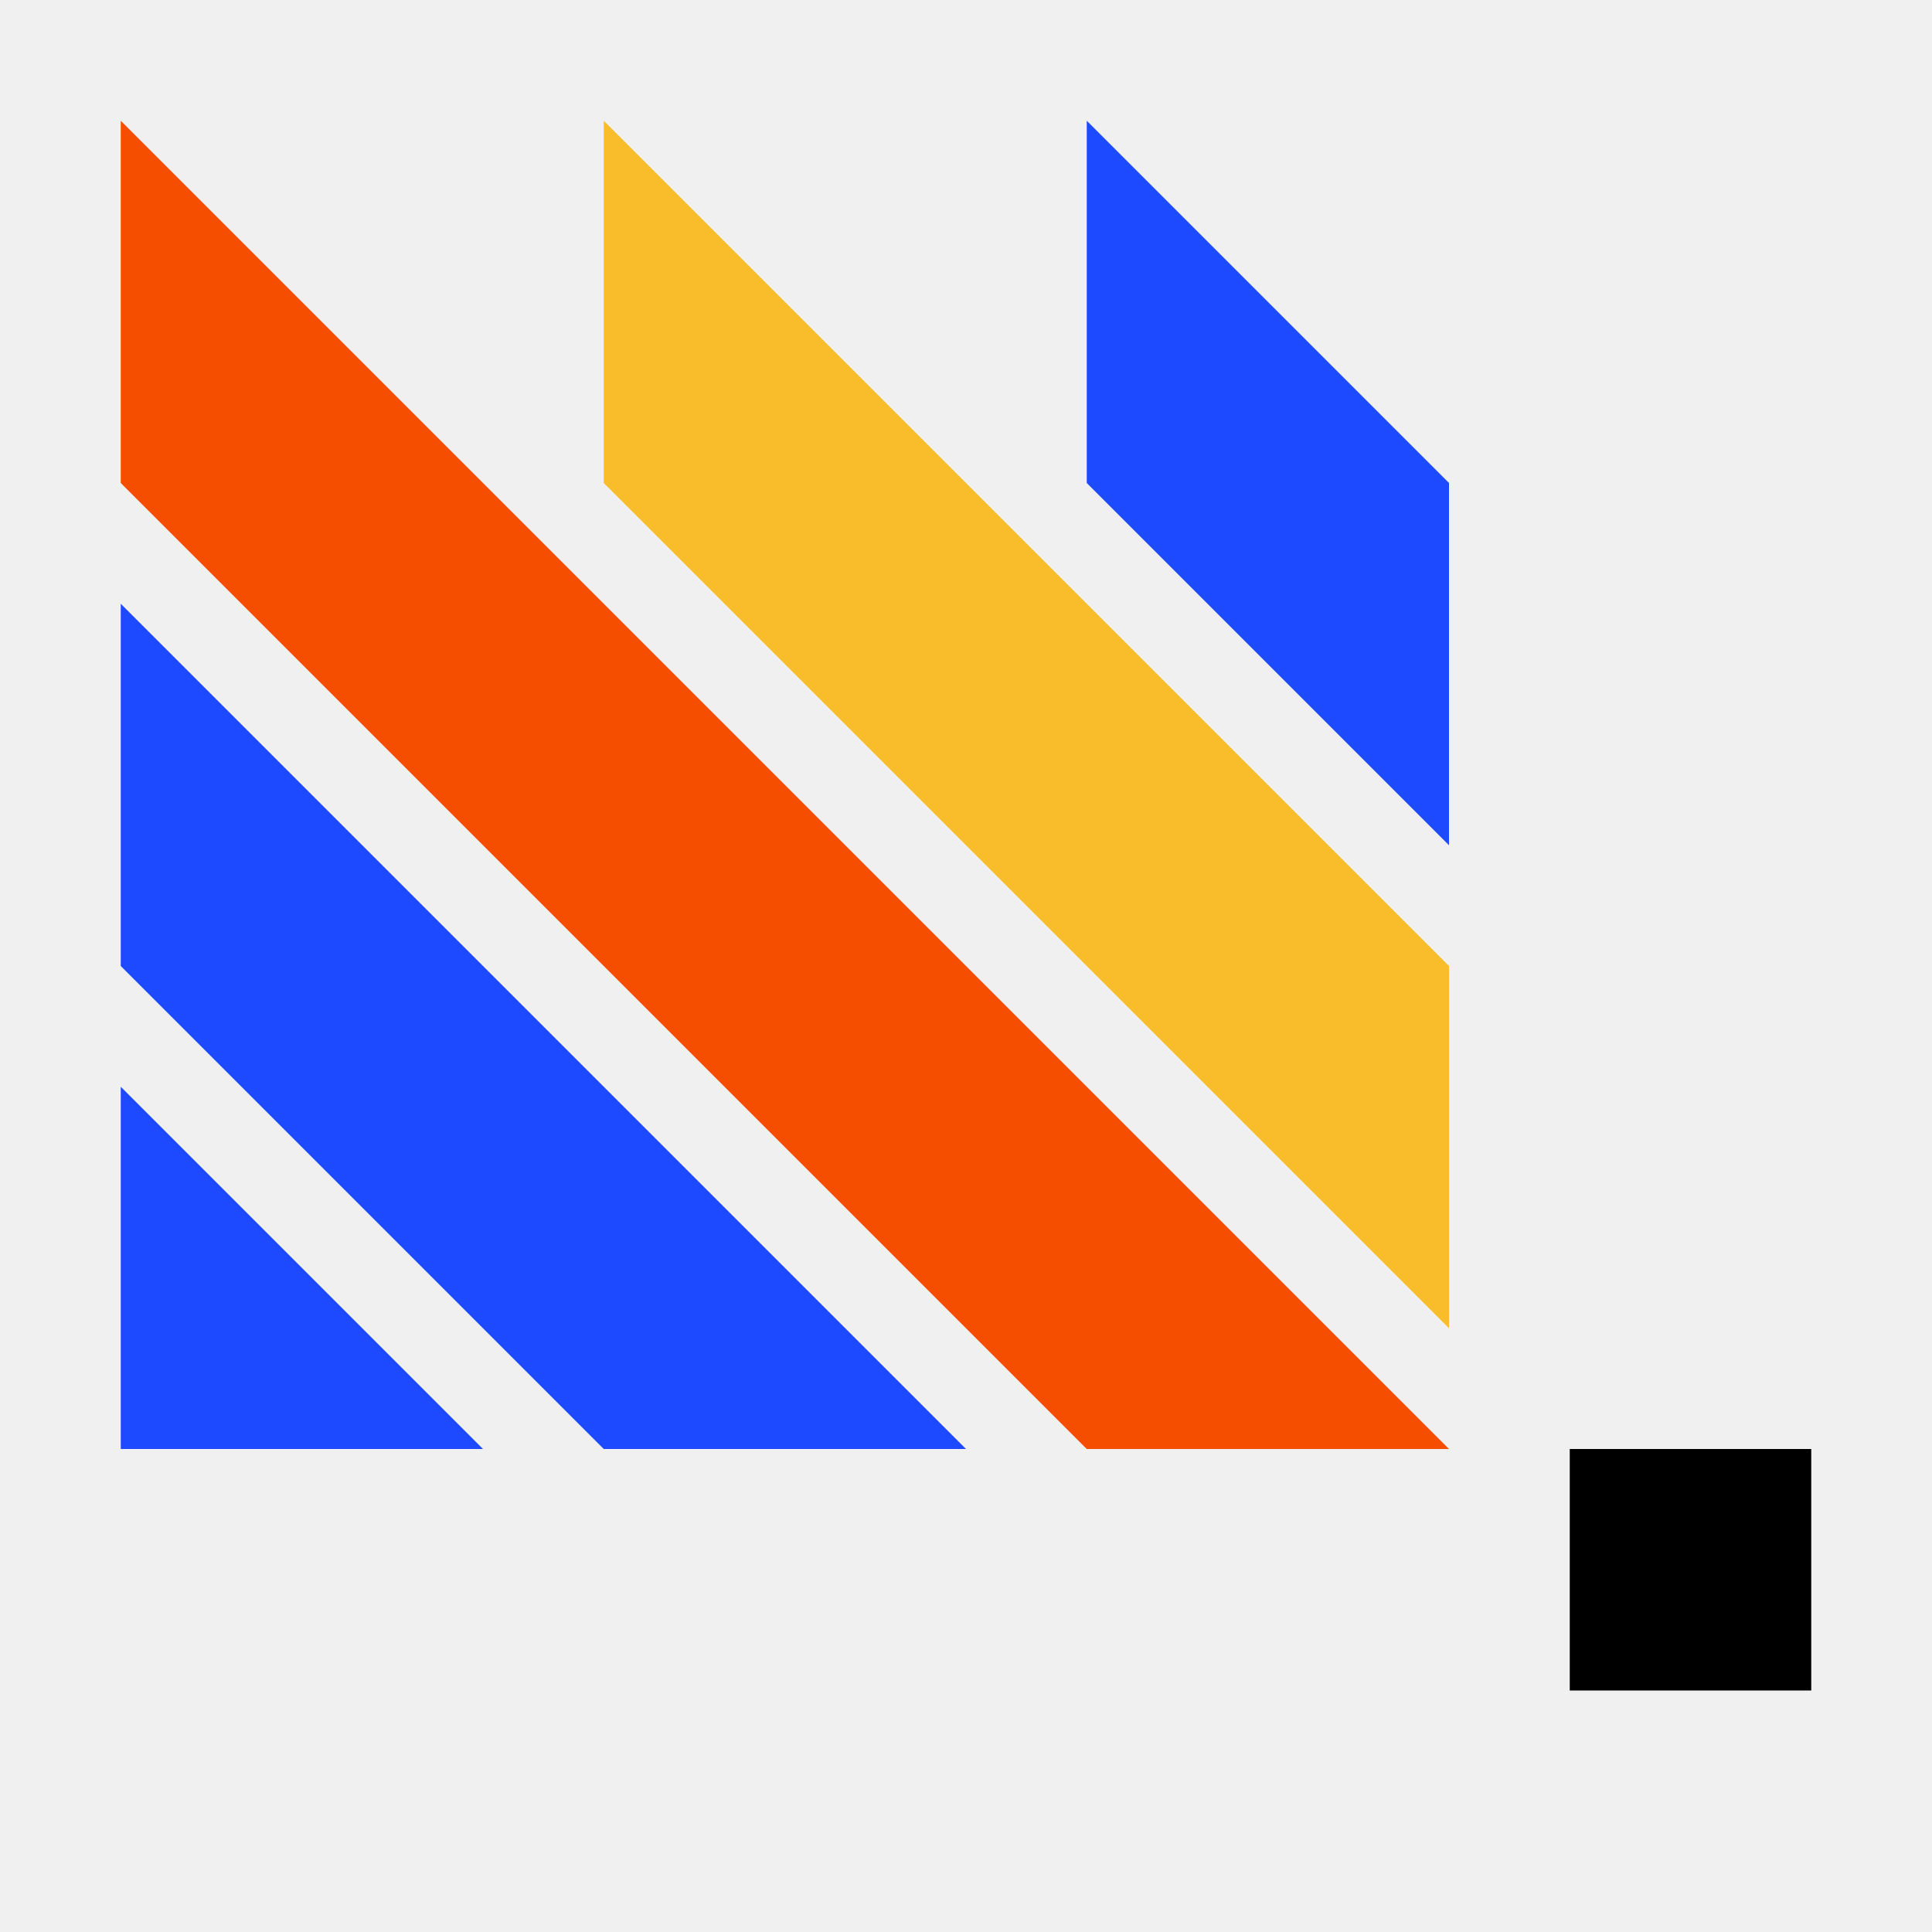
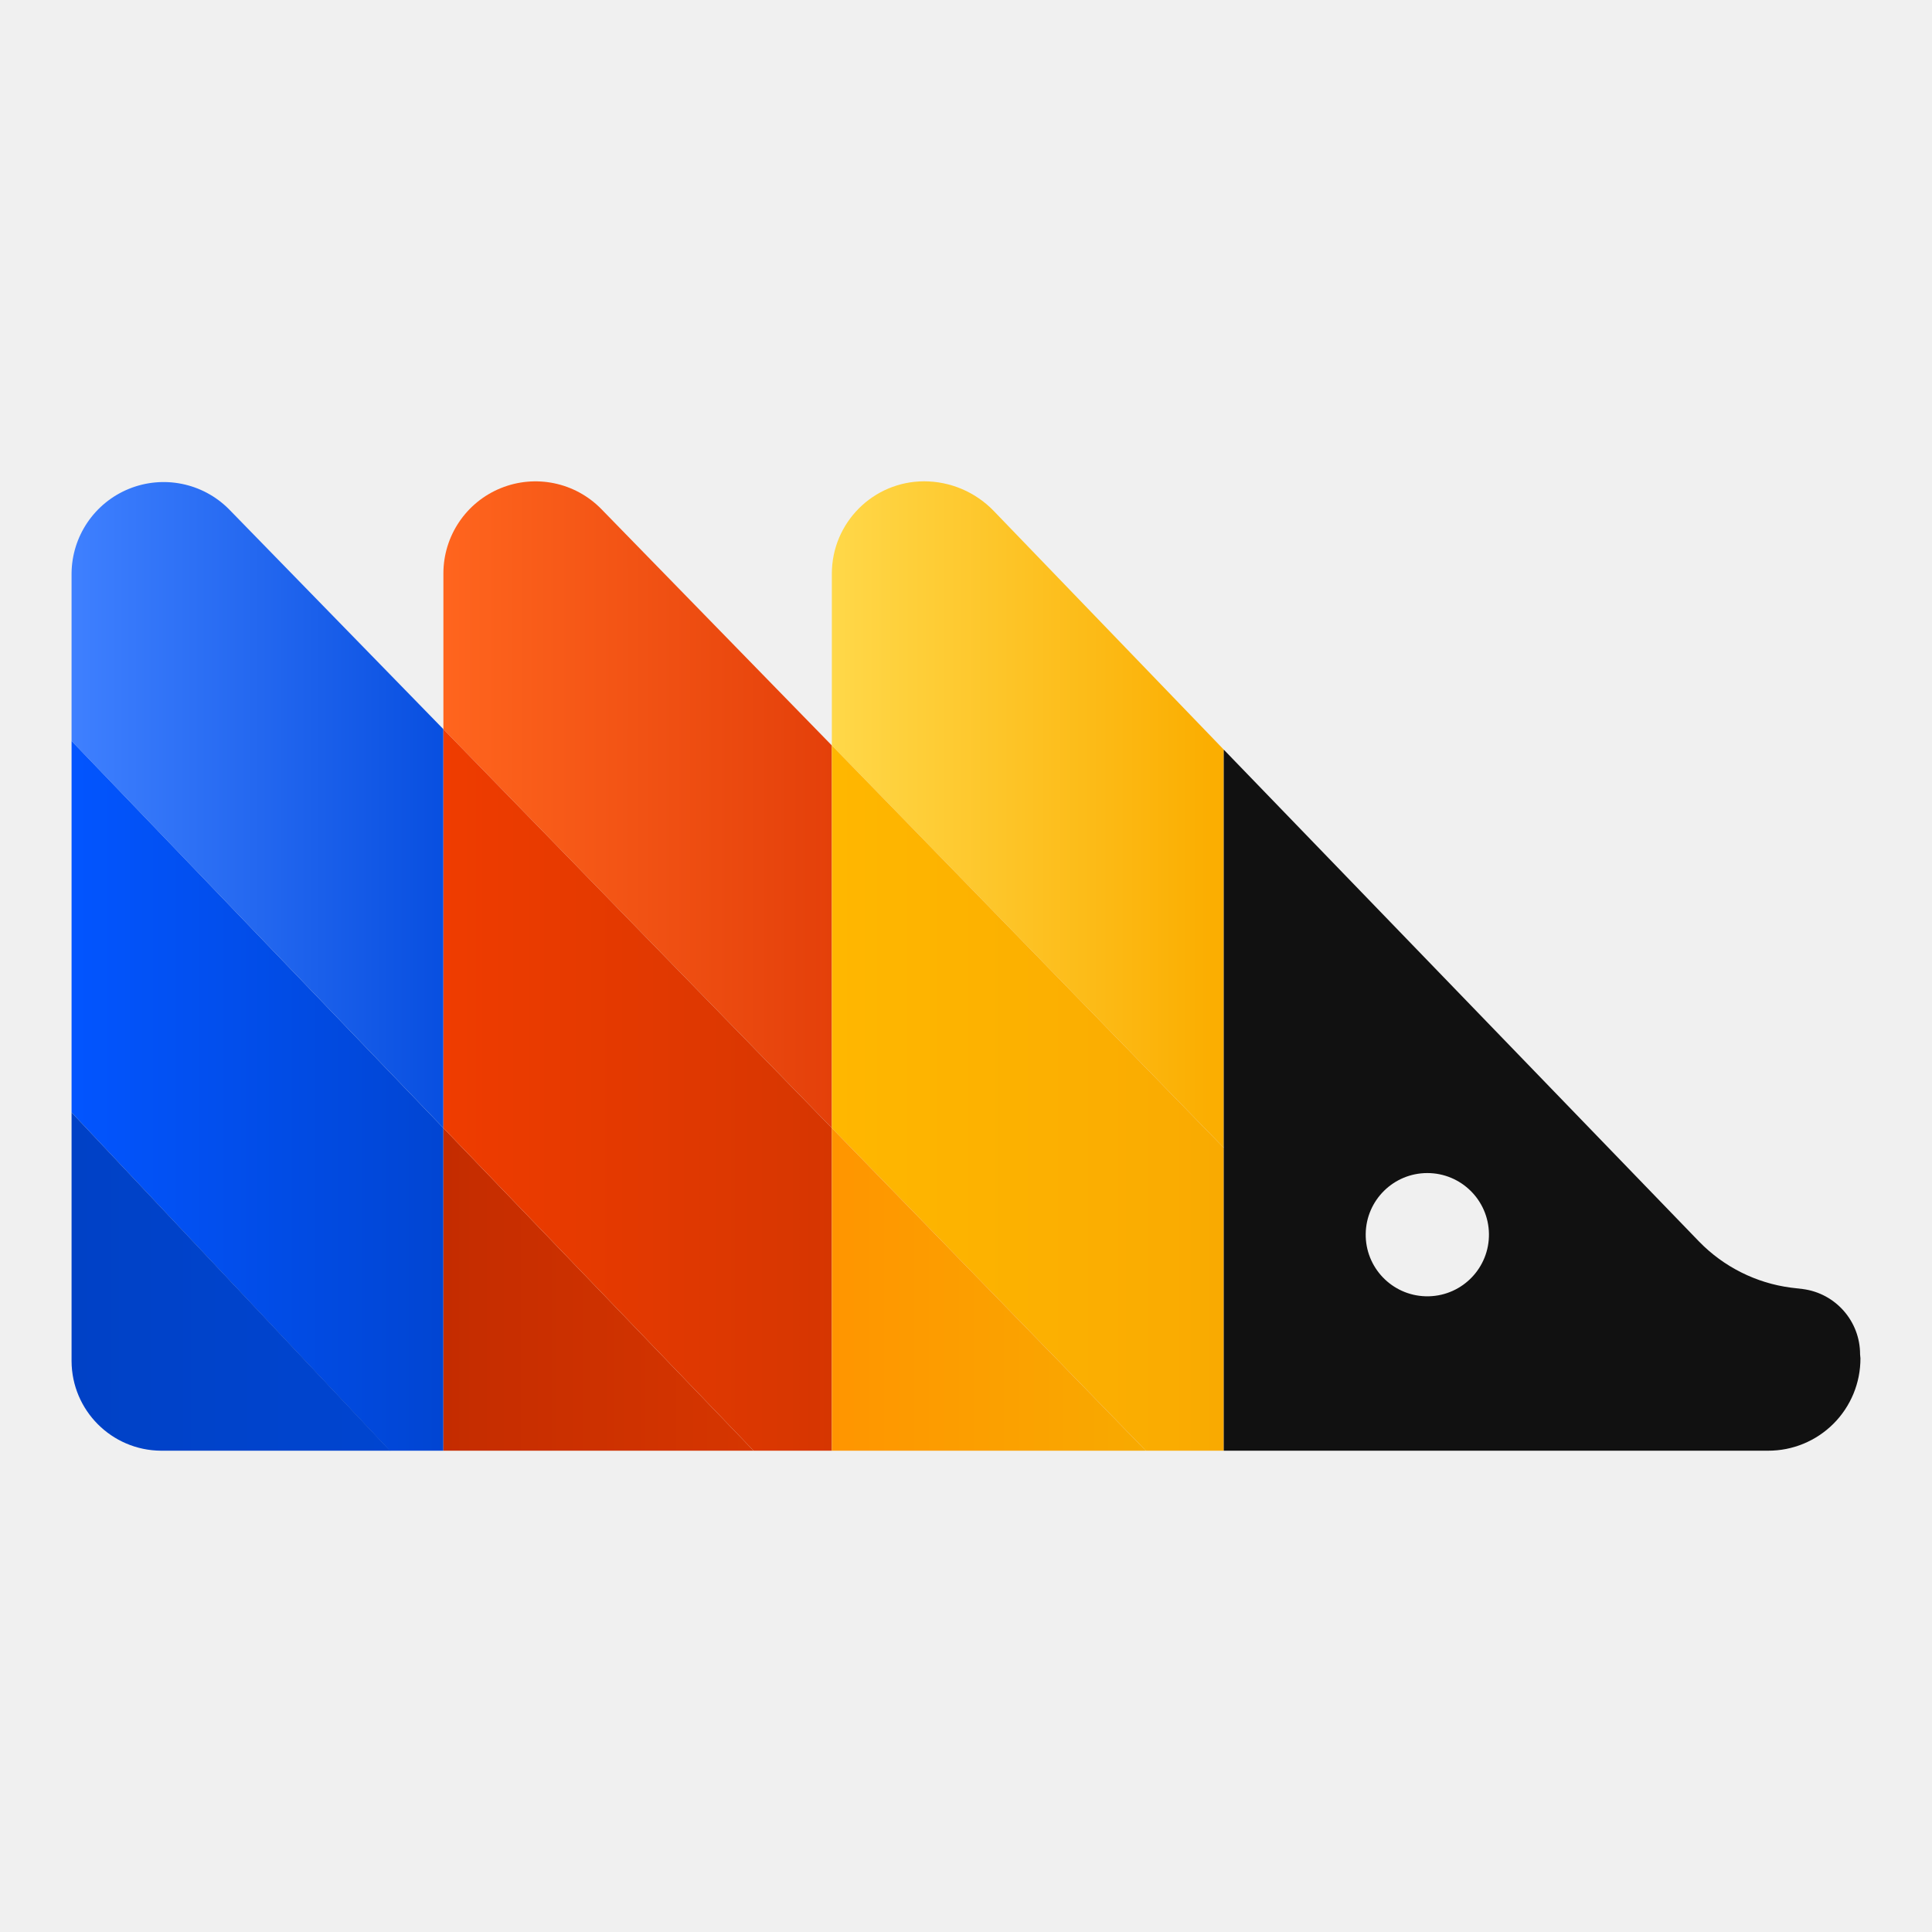
- <svg xmlns="http://www.w3.org/2000/svg" width="64" height="64" viewBox="0 0 64 64" fill="none">
-   <path d="M4 36L16 48H4V36Z" fill="#1D4AFF" />
-   <path d="M4 20L32 48H20L4 32V20Z" fill="#1D4AFF" />
-   <path d="M4 4L48 48H36L4 16V4Z" fill="#F54E00" />
-   <path d="M20 4L48 32V44L20 16V4Z" fill="#F9BD2B" />
-   <path d="M36 4L48 16V28L36 16V4Z" fill="#1D4AFF" />
-   <path d="M52 48H60V56H52V48Z" fill="#000000" />
+ <svg xmlns="http://www.w3.org/2000/svg" viewBox="-2.067 -13.902 55.804 55.804">
+   <style>.d{display:none}@media (prefers-color-scheme:dark){.l{display:none}.d{display:inline}}</style>
+   <g class="l">
+     <path fill="url(#logo-jump-p6)" d="M10.74 7.16 4.54.8A2.66 2.66 0 0 0 0 2.66V7.5l10.74 11.18z" />
+     <path fill="url(#logo-jump-p7)" d="M9.19 28h1.55v-9.32L0 7.5v10.73z" />
+     <path fill="url(#logo-jump-p8)" d="M0 25.41A2.6 2.6 0 0 0 2.58 28H9.2L0 18.23z" />
+     <path fill="url(#logo-jump-p3)" d="M10.74 2.66v4.5l11.22 11.52V7.63L15.3.8a2.66 2.66 0 0 0-4.56 1.86" />
+     <path fill="url(#logo-jump-p4)" d="M10.74 28h8.96l-8.96-9.32z" />
+     <path fill="url(#logo-jump-p5)" d="M10.74 7.16v11.52L19.7 28h2.26v-9.32z" />
+     <path fill="url(#logo-jump-p0)" d="M21.96 2.67v4.96l11.3 11.6h.02V7.75L26.63.85a2.8 2.8 0 0 0-2-.85 2.67 2.67 0 0 0-2.67 2.67" />
+     <path fill="url(#logo-jump-p1)" d="M21.96 7.63v11.05L31.03 28h2.25v-8.75z" />
+     <path fill="url(#logo-jump-p2)" d="M21.96 28h9.07l-9.07-9.32z" />
+     <path fill="#111" d="M51.66 25.22A1.9 1.9 0 0 0 50 23.33l-.34-.04c-1-.13-1.94-.6-2.65-1.33L33.28 7.75V28H49a2.66 2.66 0 0 0 2.67-2.67zM39.2 23.54h-.09a1.78 1.78 0 1 1 .1 0" />
+     <defs>
+       <linearGradient id="logo-jump-p0" x1="21.96" x2="33.28" y1="9.62" y2="9.62" gradientUnits="userSpaceOnUse">
+         <stop stop-color="#ffd849" />
+         <stop offset=".96" stop-color="#fbae01" />
+       </linearGradient>
+       <linearGradient id="logo-jump-p1" x1="21.96" x2="33.28" y1="17.81" y2="17.81" gradientUnits="userSpaceOnUse">
+         <stop stop-color="#ffb700" />
+         <stop offset="1" stop-color="#f9aa01" />
+       </linearGradient>
+       <linearGradient id="logo-jump-p2" x1="21.96" x2="31.03" y1="23.34" y2="23.34" gradientUnits="userSpaceOnUse">
+         <stop stop-color="#ff9500" />
+         <stop offset="1" stop-color="#f8aa00" />
+       </linearGradient>
+       <linearGradient id="logo-jump-p3" x1="10.74" x2="21.96" y1="9.34" y2="9.34" gradientUnits="userSpaceOnUse">
+         <stop stop-color="#ff651e" />
+         <stop offset="1" stop-color="#e4400a" />
+       </linearGradient>
+       <linearGradient id="logo-jump-p4" x1="10.74" x2="19.7" y1="23.34" y2="23.34" gradientUnits="userSpaceOnUse">
+         <stop stop-color="#c42c00" />
+         <stop offset="1" stop-color="#d63600" />
+       </linearGradient>
+       <linearGradient id="logo-jump-p5" x1="10.74" x2="21.96" y1="17.58" y2="17.58" gradientUnits="userSpaceOnUse">
+         <stop stop-color="#ef3c00" />
+         <stop offset="1" stop-color="#d63601" />
+       </linearGradient>
+       <linearGradient id="logo-jump-p6" x1="0" x2="10.74" y1="9.34" y2="9.34" gradientUnits="userSpaceOnUse">
+         <stop stop-color="#3f80ff" />
+         <stop offset="1" stop-color="#084fe0" />
+       </linearGradient>
+       <linearGradient id="logo-jump-p7" x1="0" x2="10.74" y1="17.75" y2="17.75" gradientUnits="userSpaceOnUse">
+         <stop stop-color="#0255ff" />
+         <stop offset="1" stop-color="#0145d2" />
+       </linearGradient>
+       <linearGradient id="logo-jump-p8" x1="0" x2="9.19" y1="23.11" y2="23.11" gradientUnits="userSpaceOnUse">
+         <stop stop-color="#0041c6" />
+         <stop offset="1" stop-color="#0045d0" />
+       </linearGradient>
+     </defs>
+   </g>
+   <path fill="#fff" d="M.87 19.13a.5.5 0 0 0-.87.34v5.94a2.6 2.6 0 0 0 2.59 2.58H7.8a.5.5 0 0 0 .37-.84zM.86 8.4c-.3-.32-.86-.1-.86.36v6.73q0 .2.13.34l8.81 9.68 1.8 2.06v-8.82zM4.59.82A2.67 2.67 0 0 0 0 2.68v1.93q0 .4.27.69l10.47 10.95v-9.1zM11.36 28h7.08a.5.5 0 0 0 .36-.85l-8.05-8.4v8.8l.23.28q.16.17.38.17m-.61-11.76 8.84 9.25 2.1 2.33q.1.11.27.14V18.7L10.75 7.15zm0-13.7v1.41a2 2 0 0 0 .55 1.28L21.96 16.2V7.65L15.32.8a2.67 2.67 0 0 0-4.57 1.71zM22.06 28h7.76a.5.5 0 0 0 .36-.86l-8.22-8.45v9.27l.09.02zM31 25.49l1.13 1.14c.32.31.85.09.85-.35v-7.3l-.49-.51L21.96 7.64v8.55zM22.52 5.73l9.62 9.89c.3.32.86.1.86-.35V7.46L26.56.82a2.67 2.67 0 0 0-4.59 1.84v1.7c0 .51.2 1 .57 1.37zM50 23.34l-.35-.05A4.5 4.5 0 0 1 47 21.97L35.56 10.1c-.3-.33-.86-.1-.86.35V27.5c0 .27.22.5.5.5h13.78c1.48 0 2.67-1.2 2.67-2.67v-.1a1.9 1.9 0 0 0-1.67-1.89zm-10.81.2a1.8 1.8 0 1 1 0-3.58 1.8 1.8 0 0 1 0 3.58" class="d" />
</svg>
